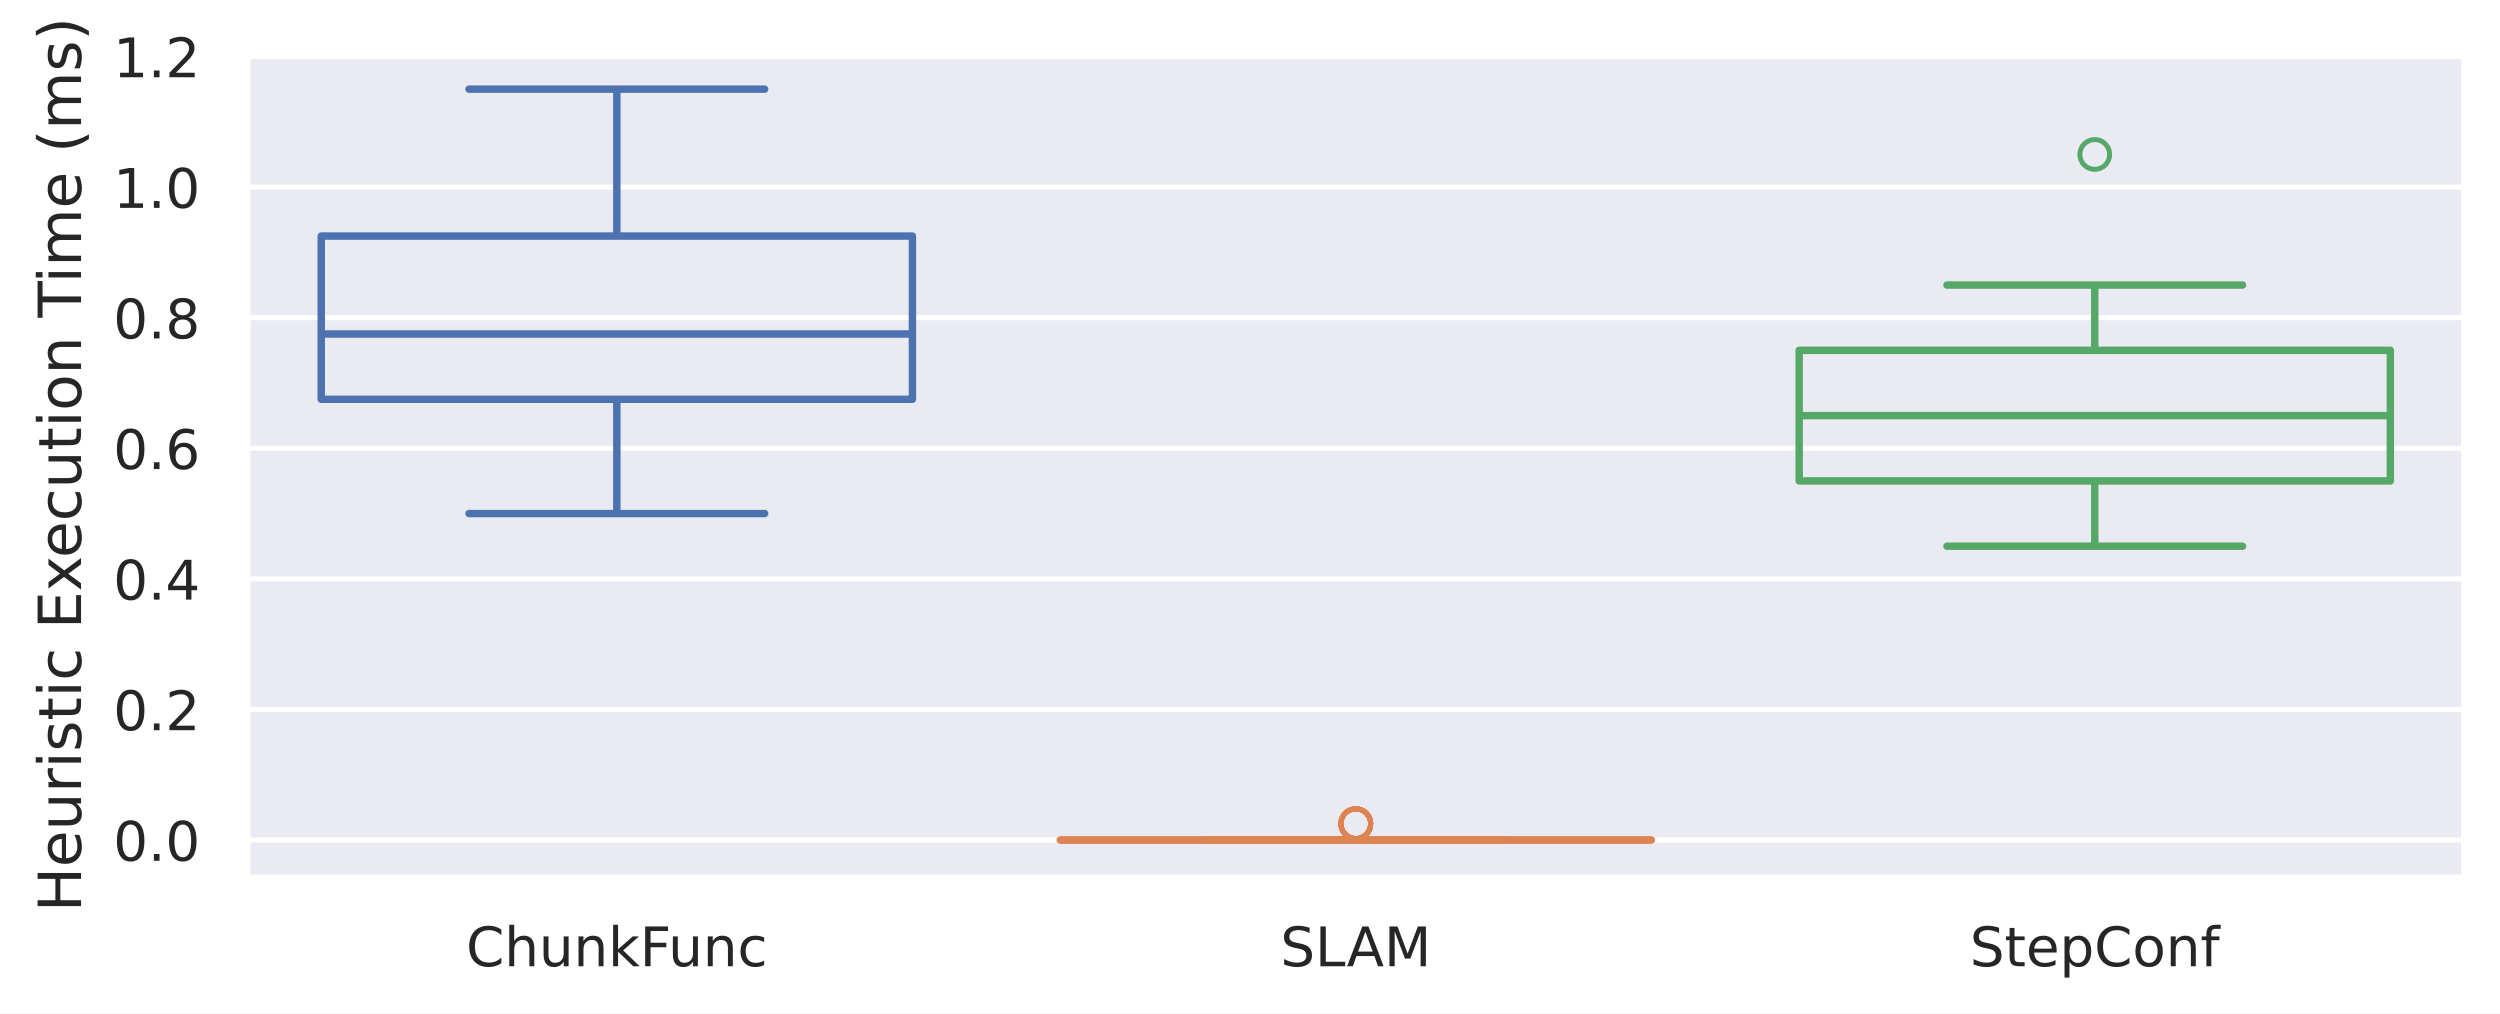
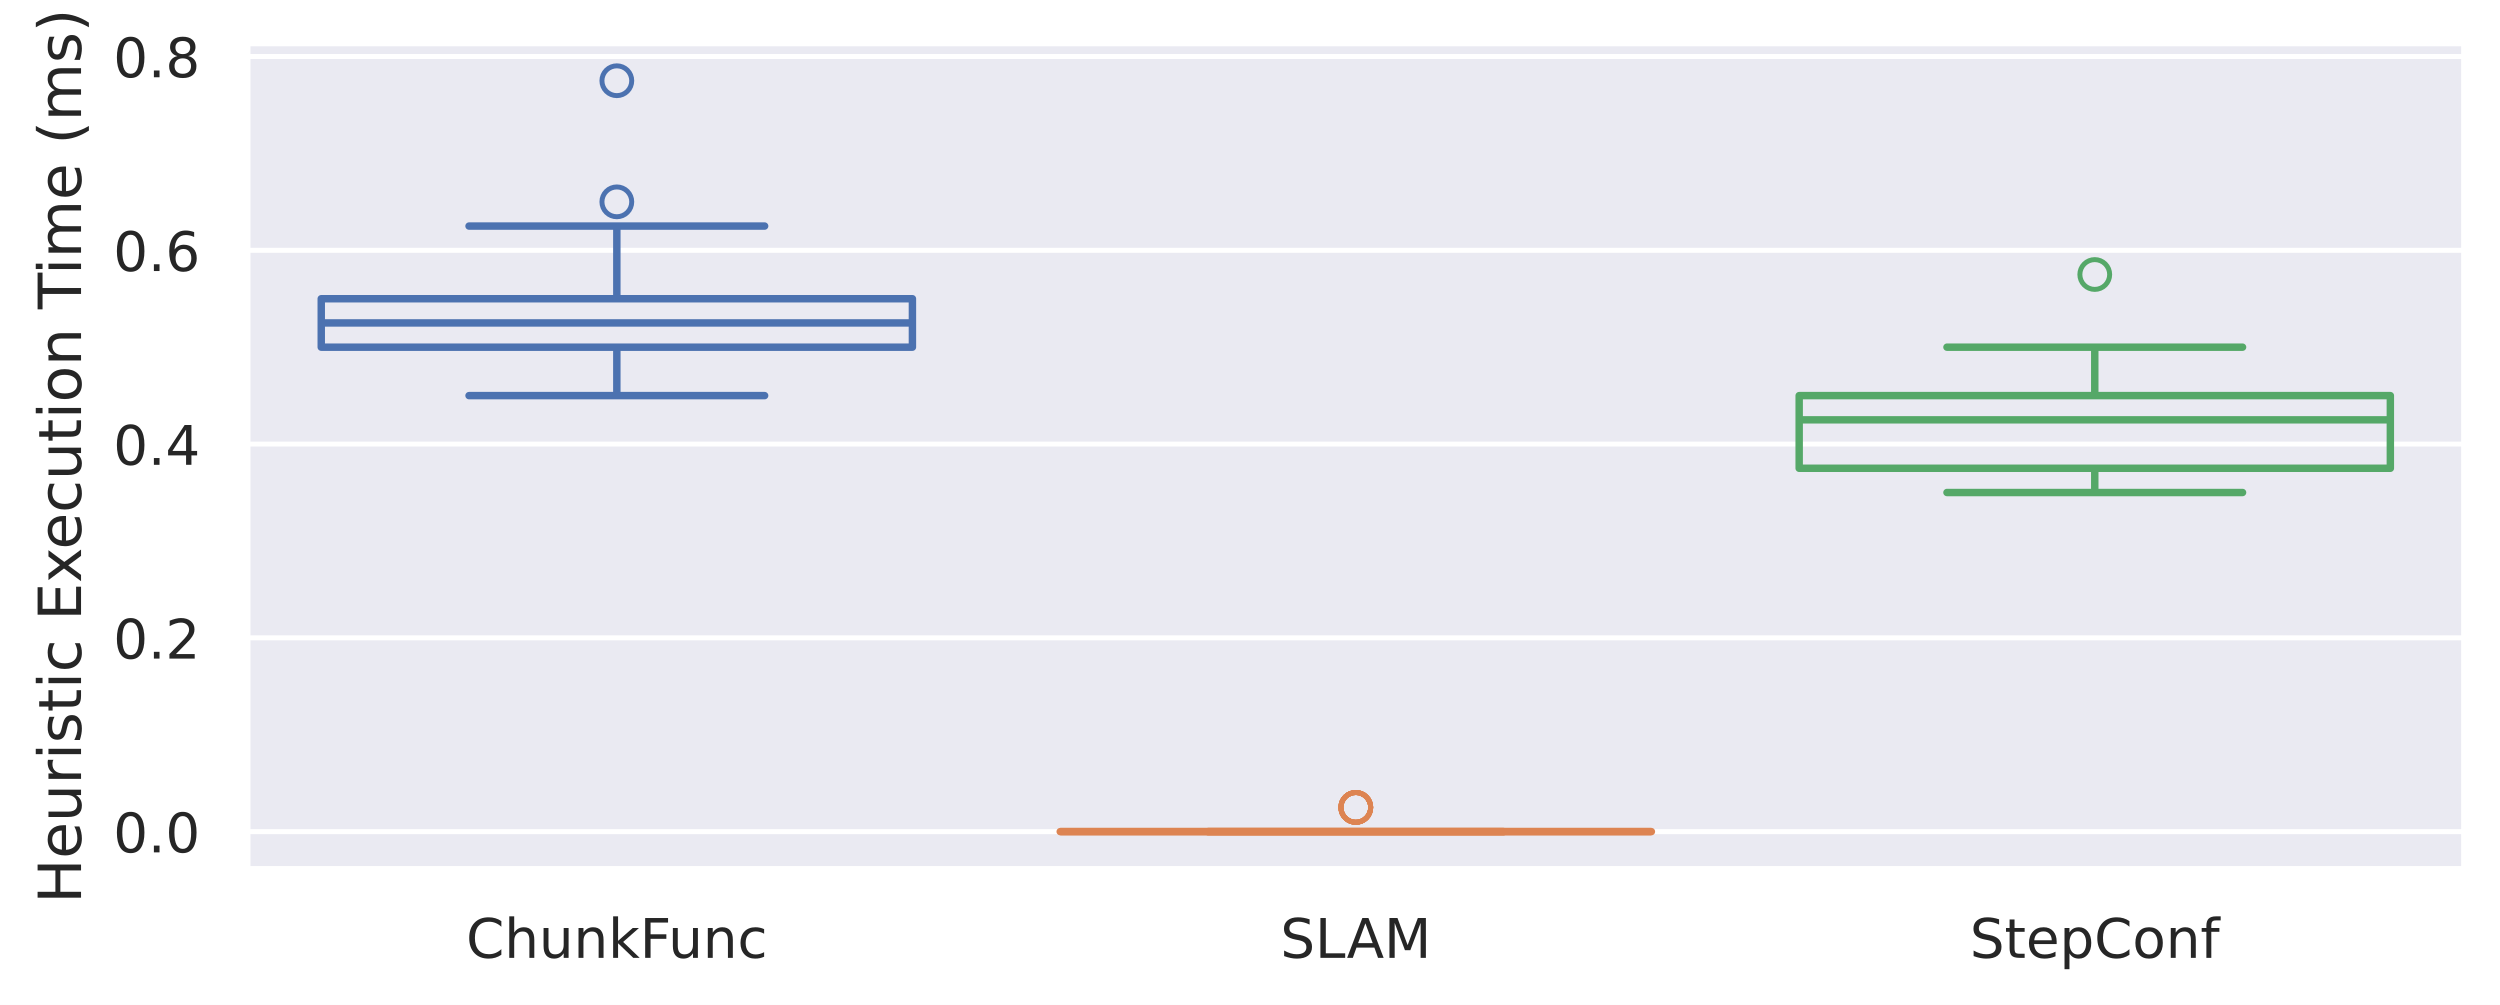
- <svg xmlns="http://www.w3.org/2000/svg" xmlns:xlink="http://www.w3.org/1999/xlink" width="503.407pt" height="204.059pt" viewBox="0 0 503.407 204.059" version="1.1">
+ <svg xmlns="http://www.w3.org/2000/svg" xmlns:xlink="http://www.w3.org/1999/xlink" width="503.407pt" height="202.362pt" viewBox="0 0 503.407 202.362" version="1.1">
  <defs>
    <style type="text/css">*{stroke-linejoin: round; stroke-linecap: butt}</style>
  </defs>
  <g id="figure_1">
    <g id="patch_1">
-       <path d="M 0 204.059  L 503.407 204.059  L 503.407 0  L 0 0  z " style="fill: #ffffff" />
+       <path d="M 0 202.362  L 503.407 202.362  L 503.407 0  L 0 0  z " style="fill: #ffffff" />
    </g>
    <g id="axes_1">
      <g id="patch_2">
-         <path d="M 49.807 176.713  L 496.207 176.713  L 496.207 10.393  L 49.807 10.393  z " style="fill: #eaeaf2" />
+         <path d="M 49.807 175.017  L 496.207 175.017  L 496.207 8.697  L 49.807 8.697  z " style="fill: #eaeaf2" />
      </g>
      <g id="matplotlib.axis_1">
        <g id="xtick_1">
          <g id="text_1">
-             <g style="fill: #262626" transform="translate(93.86867 194.5713) scale(0.11 -0.11)">
+             <g style="fill: #262626" transform="translate(93.86867 192.8748) scale(0.11 -0.11)">
              <defs>
                <path id="DejaVuSans-43" d="M 4122 4306  L 4122 3641  Q 3803 3938 3442 4084  Q 3081 4231 2675 4231  Q 1875 4231 1450 3742  Q 1025 3253 1025 2328  Q 1025 1406 1450 917  Q 1875 428 2675 428  Q 3081 428 3442 575  Q 3803 722 4122 1019  L 4122 359  Q 3791 134 3420 21  Q 3050 -91 2638 -91  Q 1578 -91 968 557  Q 359 1206 359 2328  Q 359 3453 968 4101  Q 1578 4750 2638 4750  Q 3056 4750 3426 4639  Q 3797 4528 4122 4306  z " transform="scale(0.015625)" />
                <path id="DejaVuSans-68" d="M 3513 2113  L 3513 0  L 2938 0  L 2938 2094  Q 2938 2591 2744 2837  Q 2550 3084 2163 3084  Q 1697 3084 1428 2787  Q 1159 2491 1159 1978  L 1159 0  L 581 0  L 581 4863  L 1159 4863  L 1159 2956  Q 1366 3272 1645 3428  Q 1925 3584 2291 3584  Q 2894 3584 3203 3211  Q 3513 2838 3513 2113  z " transform="scale(0.015625)" />
                <path id="DejaVuSans-75" d="M 544 1381  L 544 3500  L 1119 3500  L 1119 1403  Q 1119 906 1312 657  Q 1506 409 1894 409  Q 2359 409 2629 706  Q 2900 1003 2900 1516  L 2900 3500  L 3475 3500  L 3475 0  L 2900 0  L 2900 538  Q 2691 219 2414 64  Q 2138 -91 1772 -91  Q 1169 -91 856 284  Q 544 659 544 1381  z M 1991 3584  L 1991 3584  z " transform="scale(0.015625)" />
                <path id="DejaVuSans-6e" d="M 3513 2113  L 3513 0  L 2938 0  L 2938 2094  Q 2938 2591 2744 2837  Q 2550 3084 2163 3084  Q 1697 3084 1428 2787  Q 1159 2491 1159 1978  L 1159 0  L 581 0  L 581 3500  L 1159 3500  L 1159 2956  Q 1366 3272 1645 3428  Q 1925 3584 2291 3584  Q 2894 3584 3203 3211  Q 3513 2838 3513 2113  z " transform="scale(0.015625)" />
                <path id="DejaVuSans-6b" d="M 581 4863  L 1159 4863  L 1159 1991  L 2875 3500  L 3609 3500  L 1753 1863  L 3688 0  L 2938 0  L 1159 1709  L 1159 0  L 581 0  L 581 4863  z " transform="scale(0.015625)" />
                <path id="DejaVuSans-46" d="M 628 4666  L 3309 4666  L 3309 4134  L 1259 4134  L 1259 2759  L 3109 2759  L 3109 2228  L 1259 2228  L 1259 0  L 628 0  L 628 4666  z " transform="scale(0.015625)" />
                <path id="DejaVuSans-63" d="M 3122 3366  L 3122 2828  Q 2878 2963 2633 3030  Q 2388 3097 2138 3097  Q 1578 3097 1268 2742  Q 959 2388 959 1747  Q 959 1106 1268 751  Q 1578 397 2138 397  Q 2388 397 2633 464  Q 2878 531 3122 666  L 3122 134  Q 2881 22 2623 -34  Q 2366 -91 2075 -91  Q 1284 -91 818 406  Q 353 903 353 1747  Q 353 2603 823 3093  Q 1294 3584 2113 3584  Q 2378 3584 2631 3529  Q 2884 3475 3122 3366  z " transform="scale(0.015625)" />
              </defs>
              <use xlink:href="#DejaVuSans-43" />
              <use xlink:href="#DejaVuSans-68" x="69.824" />
              <use xlink:href="#DejaVuSans-75" x="133.203" />
              <use xlink:href="#DejaVuSans-6e" x="196.582" />
              <use xlink:href="#DejaVuSans-6b" x="259.961" />
              <use xlink:href="#DejaVuSans-46" x="317.871" />
              <use xlink:href="#DejaVuSans-75" x="369.891" />
              <use xlink:href="#DejaVuSans-6e" x="433.27" />
              <use xlink:href="#DejaVuSans-63" x="496.648" />
            </g>
          </g>
        </g>
        <g id="xtick_2">
          <g id="text_2">
-             <g style="fill: #262626" transform="translate(257.8195 194.5713) scale(0.11 -0.11)">
+             <g style="fill: #262626" transform="translate(257.8195 192.8748) scale(0.11 -0.11)">
              <defs>
                <path id="DejaVuSans-53" d="M 3425 4513  L 3425 3897  Q 3066 4069 2747 4153  Q 2428 4238 2131 4238  Q 1616 4238 1336 4038  Q 1056 3838 1056 3469  Q 1056 3159 1242 3001  Q 1428 2844 1947 2747  L 2328 2669  Q 3034 2534 3370 2195  Q 3706 1856 3706 1288  Q 3706 609 3251 259  Q 2797 -91 1919 -91  Q 1588 -91 1214 -16  Q 841 59 441 206  L 441 856  Q 825 641 1194 531  Q 1563 422 1919 422  Q 2459 422 2753 634  Q 3047 847 3047 1241  Q 3047 1584 2836 1778  Q 2625 1972 2144 2069  L 1759 2144  Q 1053 2284 737 2584  Q 422 2884 422 3419  Q 422 4038 858 4394  Q 1294 4750 2059 4750  Q 2388 4750 2728 4690  Q 3069 4631 3425 4513  z " transform="scale(0.015625)" />
                <path id="DejaVuSans-4c" d="M 628 4666  L 1259 4666  L 1259 531  L 3531 531  L 3531 0  L 628 0  L 628 4666  z " transform="scale(0.015625)" />
                <path id="DejaVuSans-41" d="M 2188 4044  L 1331 1722  L 3047 1722  L 2188 4044  z M 1831 4666  L 2547 4666  L 4325 0  L 3669 0  L 3244 1197  L 1141 1197  L 716 0  L 50 0  L 1831 4666  z " transform="scale(0.015625)" />
                <path id="DejaVuSans-4d" d="M 628 4666  L 1569 4666  L 2759 1491  L 3956 4666  L 4897 4666  L 4897 0  L 4281 0  L 4281 4097  L 3078 897  L 2444 897  L 1241 4097  L 1241 0  L 628 0  L 628 4666  z " transform="scale(0.015625)" />
              </defs>
              <use xlink:href="#DejaVuSans-53" />
              <use xlink:href="#DejaVuSans-4c" x="63.477" />
              <use xlink:href="#DejaVuSans-41" x="121.439" />
              <use xlink:href="#DejaVuSans-4d" x="189.848" />
            </g>
          </g>
        </g>
        <g id="xtick_3">
          <g id="text_3">
-             <g style="fill: #262626" transform="translate(396.6559 194.5713) scale(0.11 -0.11)">
+             <g style="fill: #262626" transform="translate(396.6559 192.8748) scale(0.11 -0.11)">
              <defs>
                <path id="DejaVuSans-74" d="M 1172 4494  L 1172 3500  L 2356 3500  L 2356 3053  L 1172 3053  L 1172 1153  Q 1172 725 1289 603  Q 1406 481 1766 481  L 2356 481  L 2356 0  L 1766 0  Q 1100 0 847 248  Q 594 497 594 1153  L 594 3053  L 172 3053  L 172 3500  L 594 3500  L 594 4494  L 1172 4494  z " transform="scale(0.015625)" />
                <path id="DejaVuSans-65" d="M 3597 1894  L 3597 1613  L 953 1613  Q 991 1019 1311 708  Q 1631 397 2203 397  Q 2534 397 2845 478  Q 3156 559 3463 722  L 3463 178  Q 3153 47 2828 -22  Q 2503 -91 2169 -91  Q 1331 -91 842 396  Q 353 884 353 1716  Q 353 2575 817 3079  Q 1281 3584 2069 3584  Q 2775 3584 3186 3129  Q 3597 2675 3597 1894  z M 3022 2063  Q 3016 2534 2758 2815  Q 2500 3097 2075 3097  Q 1594 3097 1305 2825  Q 1016 2553 972 2059  L 3022 2063  z " transform="scale(0.015625)" />
                <path id="DejaVuSans-70" d="M 1159 525  L 1159 -1331  L 581 -1331  L 581 3500  L 1159 3500  L 1159 2969  Q 1341 3281 1617 3432  Q 1894 3584 2278 3584  Q 2916 3584 3314 3078  Q 3713 2572 3713 1747  Q 3713 922 3314 415  Q 2916 -91 2278 -91  Q 1894 -91 1617 61  Q 1341 213 1159 525  z M 3116 1747  Q 3116 2381 2855 2742  Q 2594 3103 2138 3103  Q 1681 3103 1420 2742  Q 1159 2381 1159 1747  Q 1159 1113 1420 752  Q 1681 391 2138 391  Q 2594 391 2855 752  Q 3116 1113 3116 1747  z " transform="scale(0.015625)" />
                <path id="DejaVuSans-6f" d="M 1959 3097  Q 1497 3097 1228 2736  Q 959 2375 959 1747  Q 959 1119 1226 758  Q 1494 397 1959 397  Q 2419 397 2687 759  Q 2956 1122 2956 1747  Q 2956 2369 2687 2733  Q 2419 3097 1959 3097  z M 1959 3584  Q 2709 3584 3137 3096  Q 3566 2609 3566 1747  Q 3566 888 3137 398  Q 2709 -91 1959 -91  Q 1206 -91 779 398  Q 353 888 353 1747  Q 353 2609 779 3096  Q 1206 3584 1959 3584  z " transform="scale(0.015625)" />
                <path id="DejaVuSans-66" d="M 2375 4863  L 2375 4384  L 1825 4384  Q 1516 4384 1395 4259  Q 1275 4134 1275 3809  L 1275 3500  L 2222 3500  L 2222 3053  L 1275 3053  L 1275 0  L 697 0  L 697 3053  L 147 3053  L 147 3500  L 697 3500  L 697 3744  Q 697 4328 969 4595  Q 1241 4863 1831 4863  L 2375 4863  z " transform="scale(0.015625)" />
              </defs>
              <use xlink:href="#DejaVuSans-53" />
              <use xlink:href="#DejaVuSans-74" x="63.477" />
              <use xlink:href="#DejaVuSans-65" x="102.686" />
              <use xlink:href="#DejaVuSans-70" x="164.209" />
              <use xlink:href="#DejaVuSans-43" x="227.686" />
              <use xlink:href="#DejaVuSans-6f" x="297.51" />
              <use xlink:href="#DejaVuSans-6e" x="358.691" />
              <use xlink:href="#DejaVuSans-66" x="422.07" />
            </g>
          </g>
        </g>
      </g>
      <g id="matplotlib.axis_2">
        <g id="ytick_1">
          <g id="line2d_1">
-             <path d="M 49.807 169.153  L 496.207 169.153  " clip-path="url(#p6de998bc72)" style="fill: none; stroke: #ffffff; stroke-linecap: round" />
+             <path d="M 49.807 167.457  L 496.207 167.457  " clip-path="url(#p12ff1560a8)" style="fill: none; stroke: #ffffff; stroke-linecap: round" />
          </g>
          <g id="text_4">
-             <g style="fill: #262626" transform="translate(22.81375 173.3322) scale(0.11 -0.11)">
+             <g style="fill: #262626" transform="translate(22.81375 171.6357) scale(0.11 -0.11)">
              <defs>
                <path id="DejaVuSans-30" d="M 2034 4250  Q 1547 4250 1301 3770  Q 1056 3291 1056 2328  Q 1056 1369 1301 889  Q 1547 409 2034 409  Q 2525 409 2770 889  Q 3016 1369 3016 2328  Q 3016 3291 2770 3770  Q 2525 4250 2034 4250  z M 2034 4750  Q 2819 4750 3233 4129  Q 3647 3509 3647 2328  Q 3647 1150 3233 529  Q 2819 -91 2034 -91  Q 1250 -91 836 529  Q 422 1150 422 2328  Q 422 3509 836 4129  Q 1250 4750 2034 4750  z " transform="scale(0.015625)" />
                <path id="DejaVuSans-2e" d="M 684 794  L 1344 794  L 1344 0  L 684 0  L 684 794  z " transform="scale(0.015625)" />
              </defs>
              <use xlink:href="#DejaVuSans-30" />
              <use xlink:href="#DejaVuSans-2e" x="63.623" />
              <use xlink:href="#DejaVuSans-30" x="95.41" />
            </g>
          </g>
        </g>
        <g id="ytick_2">
          <g id="line2d_2">
-             <path d="M 49.807 142.857  L 496.207 142.857  " clip-path="url(#p6de998bc72)" style="fill: none; stroke: #ffffff; stroke-linecap: round" />
+             <path d="M 49.807 128.437  L 496.207 128.437  " clip-path="url(#p12ff1560a8)" style="fill: none; stroke: #ffffff; stroke-linecap: round" />
          </g>
          <g id="text_5">
-             <g style="fill: #262626" transform="translate(22.81375 147.0365) scale(0.11 -0.11)">
+             <g style="fill: #262626" transform="translate(22.81375 132.6163) scale(0.11 -0.11)">
              <defs>
                <path id="DejaVuSans-32" d="M 1228 531  L 3431 531  L 3431 0  L 469 0  L 469 531  Q 828 903 1448 1529  Q 2069 2156 2228 2338  Q 2531 2678 2651 2914  Q 2772 3150 2772 3378  Q 2772 3750 2511 3984  Q 2250 4219 1831 4219  Q 1534 4219 1204 4116  Q 875 4013 500 3803  L 500 4441  Q 881 4594 1212 4672  Q 1544 4750 1819 4750  Q 2544 4750 2975 4387  Q 3406 4025 3406 3419  Q 3406 3131 3298 2873  Q 3191 2616 2906 2266  Q 2828 2175 2409 1742  Q 1991 1309 1228 531  z " transform="scale(0.015625)" />
              </defs>
              <use xlink:href="#DejaVuSans-30" />
              <use xlink:href="#DejaVuSans-2e" x="63.623" />
              <use xlink:href="#DejaVuSans-32" x="95.41" />
            </g>
          </g>
        </g>
        <g id="ytick_3">
          <g id="line2d_3">
-             <path d="M 49.807 116.562  L 496.207 116.562  " clip-path="url(#p6de998bc72)" style="fill: none; stroke: #ffffff; stroke-linecap: round" />
+             <path d="M 49.807 89.418  L 496.207 89.418  " clip-path="url(#p12ff1560a8)" style="fill: none; stroke: #ffffff; stroke-linecap: round" />
          </g>
          <g id="text_6">
-             <g style="fill: #262626" transform="translate(22.81375 120.7409) scale(0.11 -0.11)">
+             <g style="fill: #262626" transform="translate(22.81375 93.59699) scale(0.11 -0.11)">
              <defs>
                <path id="DejaVuSans-34" d="M 2419 4116  L 825 1625  L 2419 1625  L 2419 4116  z M 2253 4666  L 3047 4666  L 3047 1625  L 3713 1625  L 3713 1100  L 3047 1100  L 3047 0  L 2419 0  L 2419 1100  L 313 1100  L 313 1709  L 2253 4666  z " transform="scale(0.015625)" />
              </defs>
              <use xlink:href="#DejaVuSans-30" />
              <use xlink:href="#DejaVuSans-2e" x="63.623" />
              <use xlink:href="#DejaVuSans-34" x="95.41" />
            </g>
          </g>
        </g>
        <g id="ytick_4">
          <g id="line2d_4">
-             <path d="M 49.807 90.266  L 496.207 90.266  " clip-path="url(#p6de998bc72)" style="fill: none; stroke: #ffffff; stroke-linecap: round" />
+             <path d="M 49.807 50.398  L 496.207 50.398  " clip-path="url(#p12ff1560a8)" style="fill: none; stroke: #ffffff; stroke-linecap: round" />
          </g>
          <g id="text_7">
-             <g style="fill: #262626" transform="translate(22.81375 94.44524) scale(0.11 -0.11)">
+             <g style="fill: #262626" transform="translate(22.81375 54.57764) scale(0.11 -0.11)">
              <defs>
                <path id="DejaVuSans-36" d="M 2113 2584  Q 1688 2584 1439 2293  Q 1191 2003 1191 1497  Q 1191 994 1439 701  Q 1688 409 2113 409  Q 2538 409 2786 701  Q 3034 994 3034 1497  Q 3034 2003 2786 2293  Q 2538 2584 2113 2584  z M 3366 4563  L 3366 3988  Q 3128 4100 2886 4159  Q 2644 4219 2406 4219  Q 1781 4219 1451 3797  Q 1122 3375 1075 2522  Q 1259 2794 1537 2939  Q 1816 3084 2150 3084  Q 2853 3084 3261 2657  Q 3669 2231 3669 1497  Q 3669 778 3244 343  Q 2819 -91 2113 -91  Q 1303 -91 875 529  Q 447 1150 447 2328  Q 447 3434 972 4092  Q 1497 4750 2381 4750  Q 2619 4750 2861 4703  Q 3103 4656 3366 4563  z " transform="scale(0.015625)" />
              </defs>
              <use xlink:href="#DejaVuSans-30" />
              <use xlink:href="#DejaVuSans-2e" x="63.623" />
              <use xlink:href="#DejaVuSans-36" x="95.41" />
            </g>
          </g>
        </g>
        <g id="ytick_5">
          <g id="line2d_5">
-             <path d="M 49.807 63.97  L 496.207 63.97  " clip-path="url(#p6de998bc72)" style="fill: none; stroke: #ffffff; stroke-linecap: round" />
+             <path d="M 49.807 11.379  L 496.207 11.379  " clip-path="url(#p12ff1560a8)" style="fill: none; stroke: #ffffff; stroke-linecap: round" />
          </g>
          <g id="text_8">
-             <g style="fill: #262626" transform="translate(22.81375 68.14959) scale(0.11 -0.11)">
+             <g style="fill: #262626" transform="translate(22.81375 15.55828) scale(0.11 -0.11)">
              <defs>
                <path id="DejaVuSans-38" d="M 2034 2216  Q 1584 2216 1326 1975  Q 1069 1734 1069 1313  Q 1069 891 1326 650  Q 1584 409 2034 409  Q 2484 409 2743 651  Q 3003 894 3003 1313  Q 3003 1734 2745 1975  Q 2488 2216 2034 2216  z M 1403 2484  Q 997 2584 770 2862  Q 544 3141 544 3541  Q 544 4100 942 4425  Q 1341 4750 2034 4750  Q 2731 4750 3128 4425  Q 3525 4100 3525 3541  Q 3525 3141 3298 2862  Q 3072 2584 2669 2484  Q 3125 2378 3379 2068  Q 3634 1759 3634 1313  Q 3634 634 3220 271  Q 2806 -91 2034 -91  Q 1263 -91 848 271  Q 434 634 434 1313  Q 434 1759 690 2068  Q 947 2378 1403 2484  z M 1172 3481  Q 1172 3119 1398 2916  Q 1625 2713 2034 2713  Q 2441 2713 2670 2916  Q 2900 3119 2900 3481  Q 2900 3844 2670 4047  Q 2441 4250 2034 4250  Q 1625 4250 1398 4047  Q 1172 3844 1172 3481  z " transform="scale(0.015625)" />
              </defs>
              <use xlink:href="#DejaVuSans-30" />
              <use xlink:href="#DejaVuSans-2e" x="63.623" />
              <use xlink:href="#DejaVuSans-38" x="95.41" />
            </g>
          </g>
        </g>
-         <g id="ytick_6">
-           <g id="line2d_6">
-             <path d="M 49.807 37.675  L 496.207 37.675  " clip-path="url(#p6de998bc72)" style="fill: none; stroke: #ffffff; stroke-linecap: round" />
-           </g>
-           <g id="text_9">
-             <g style="fill: #262626" transform="translate(22.81375 41.85393) scale(0.11 -0.11)">
-               <defs>
-                 <path id="DejaVuSans-31" d="M 794 531  L 1825 531  L 1825 4091  L 703 3866  L 703 4441  L 1819 4666  L 2450 4666  L 2450 531  L 3481 531  L 3481 0  L 794 0  L 794 531  z " transform="scale(0.015625)" />
-               </defs>
-               <use xlink:href="#DejaVuSans-31" />
-               <use xlink:href="#DejaVuSans-2e" x="63.623" />
-               <use xlink:href="#DejaVuSans-30" x="95.41" />
-             </g>
-           </g>
-         </g>
-         <g id="ytick_7">
-           <g id="line2d_7">
-             <path d="M 49.807 11.379  L 496.207 11.379  " clip-path="url(#p6de998bc72)" style="fill: none; stroke: #ffffff; stroke-linecap: round" />
-           </g>
-           <g id="text_10">
-             <g style="fill: #262626" transform="translate(22.81375 15.55828) scale(0.11 -0.11)">
-               <use xlink:href="#DejaVuSans-31" />
-               <use xlink:href="#DejaVuSans-2e" x="63.623" />
-               <use xlink:href="#DejaVuSans-32" x="95.41" />
-             </g>
-           </g>
-         </g>
-         <g id="text_11">
-           <g style="fill: #262626" transform="translate(16.31812 183.6309) rotate(-90) scale(0.12 -0.12)">
+         <g id="text_9">
+           <g style="fill: #262626" transform="translate(16.31812 181.9344) rotate(-90) scale(0.12 -0.12)">
            <defs>
              <path id="DejaVuSans-48" d="M 628 4666  L 1259 4666  L 1259 2753  L 3553 2753  L 3553 4666  L 4184 4666  L 4184 0  L 3553 0  L 3553 2222  L 1259 2222  L 1259 0  L 628 0  L 628 4666  z " transform="scale(0.015625)" />
              <path id="DejaVuSans-72" d="M 2631 2963  Q 2534 3019 2420 3045  Q 2306 3072 2169 3072  Q 1681 3072 1420 2755  Q 1159 2438 1159 1844  L 1159 0  L 581 0  L 581 3500  L 1159 3500  L 1159 2956  Q 1341 3275 1631 3429  Q 1922 3584 2338 3584  Q 2397 3584 2469 3576  Q 2541 3569 2628 3553  L 2631 2963  z " transform="scale(0.015625)" />
              <path id="DejaVuSans-69" d="M 603 3500  L 1178 3500  L 1178 0  L 603 0  L 603 3500  z M 603 4863  L 1178 4863  L 1178 4134  L 603 4134  L 603 4863  z " transform="scale(0.015625)" />
              <path id="DejaVuSans-73" d="M 2834 3397  L 2834 2853  Q 2591 2978 2328 3040  Q 2066 3103 1784 3103  Q 1356 3103 1142 2972  Q 928 2841 928 2578  Q 928 2378 1081 2264  Q 1234 2150 1697 2047  L 1894 2003  Q 2506 1872 2764 1633  Q 3022 1394 3022 966  Q 3022 478 2636 193  Q 2250 -91 1575 -91  Q 1294 -91 989 -36  Q 684 19 347 128  L 347 722  Q 666 556 975 473  Q 1284 391 1588 391  Q 1994 391 2212 530  Q 2431 669 2431 922  Q 2431 1156 2273 1281  Q 2116 1406 1581 1522  L 1381 1569  Q 847 1681 609 1914  Q 372 2147 372 2553  Q 372 3047 722 3315  Q 1072 3584 1716 3584  Q 2034 3584 2315 3537  Q 2597 3491 2834 3397  z " transform="scale(0.015625)" />
              <path id="DejaVuSans-20" transform="scale(0.015625)" />
              <path id="DejaVuSans-45" d="M 628 4666  L 3578 4666  L 3578 4134  L 1259 4134  L 1259 2753  L 3481 2753  L 3481 2222  L 1259 2222  L 1259 531  L 3634 531  L 3634 0  L 628 0  L 628 4666  z " transform="scale(0.015625)" />
              <path id="DejaVuSans-78" d="M 3513 3500  L 2247 1797  L 3578 0  L 2900 0  L 1881 1375  L 863 0  L 184 0  L 1544 1831  L 300 3500  L 978 3500  L 1906 2253  L 2834 3500  L 3513 3500  z " transform="scale(0.015625)" />
              <path id="DejaVuSans-54" d="M -19 4666  L 3928 4666  L 3928 4134  L 2272 4134  L 2272 0  L 1638 0  L 1638 4134  L -19 4134  L -19 4666  z " transform="scale(0.015625)" />
              <path id="DejaVuSans-6d" d="M 3328 2828  Q 3544 3216 3844 3400  Q 4144 3584 4550 3584  Q 5097 3584 5394 3201  Q 5691 2819 5691 2113  L 5691 0  L 5113 0  L 5113 2094  Q 5113 2597 4934 2840  Q 4756 3084 4391 3084  Q 3944 3084 3684 2787  Q 3425 2491 3425 1978  L 3425 0  L 2847 0  L 2847 2094  Q 2847 2600 2669 2842  Q 2491 3084 2119 3084  Q 1678 3084 1418 2786  Q 1159 2488 1159 1978  L 1159 0  L 581 0  L 581 3500  L 1159 3500  L 1159 2956  Q 1356 3278 1631 3431  Q 1906 3584 2284 3584  Q 2666 3584 2933 3390  Q 3200 3197 3328 2828  z " transform="scale(0.015625)" />
              <path id="DejaVuSans-28" d="M 1984 4856  Q 1566 4138 1362 3434  Q 1159 2731 1159 2009  Q 1159 1288 1364 580  Q 1569 -128 1984 -844  L 1484 -844  Q 1016 -109 783 600  Q 550 1309 550 2009  Q 550 2706 781 3412  Q 1013 4119 1484 4856  L 1984 4856  z " transform="scale(0.015625)" />
              <path id="DejaVuSans-29" d="M 513 4856  L 1013 4856  Q 1481 4119 1714 3412  Q 1947 2706 1947 2009  Q 1947 1309 1714 600  Q 1481 -109 1013 -844  L 513 -844  Q 928 -128 1133 580  Q 1338 1288 1338 2009  Q 1338 2731 1133 3434  Q 928 4138 513 4856  z " transform="scale(0.015625)" />
            </defs>
            <use xlink:href="#DejaVuSans-48" />
            <use xlink:href="#DejaVuSans-65" x="75.195" />
            <use xlink:href="#DejaVuSans-75" x="136.719" />
            <use xlink:href="#DejaVuSans-72" x="200.098" />
            <use xlink:href="#DejaVuSans-69" x="241.211" />
            <use xlink:href="#DejaVuSans-73" x="268.994" />
            <use xlink:href="#DejaVuSans-74" x="321.094" />
            <use xlink:href="#DejaVuSans-69" x="360.303" />
            <use xlink:href="#DejaVuSans-63" x="388.086" />
            <use xlink:href="#DejaVuSans-20" x="443.066" />
            <use xlink:href="#DejaVuSans-45" x="474.854" />
            <use xlink:href="#DejaVuSans-78" x="538.037" />
            <use xlink:href="#DejaVuSans-65" x="594.092" />
            <use xlink:href="#DejaVuSans-63" x="655.615" />
            <use xlink:href="#DejaVuSans-75" x="710.596" />
            <use xlink:href="#DejaVuSans-74" x="773.975" />
            <use xlink:href="#DejaVuSans-69" x="813.184" />
            <use xlink:href="#DejaVuSans-6f" x="840.967" />
            <use xlink:href="#DejaVuSans-6e" x="902.148" />
            <use xlink:href="#DejaVuSans-20" x="965.527" />
            <use xlink:href="#DejaVuSans-54" x="997.314" />
            <use xlink:href="#DejaVuSans-69" x="1055.273" />
            <use xlink:href="#DejaVuSans-6d" x="1083.057" />
            <use xlink:href="#DejaVuSans-65" x="1180.469" />
            <use xlink:href="#DejaVuSans-20" x="1241.992" />
            <use xlink:href="#DejaVuSans-28" x="1273.779" />
            <use xlink:href="#DejaVuSans-6d" x="1312.793" />
            <use xlink:href="#DejaVuSans-73" x="1410.205" />
            <use xlink:href="#DejaVuSans-29" x="1462.305" />
          </g>
        </g>
      </g>
+       <g id="line2d_6">
+         <path d="M 64.687 69.908  L 183.727 69.908  L 183.727 60.153  L 64.687 60.153  L 64.687 69.908  " clip-path="url(#p12ff1560a8)" style="fill: none; stroke: #4c72b0; stroke-width: 1.5; stroke-linecap: round" />
+       </g>
+       <g id="line2d_7">
+         <path d="M 124.207 69.908  L 124.207 79.663  " clip-path="url(#p12ff1560a8)" style="fill: none; stroke: #4c72b0; stroke-width: 1.5" />
+       </g>
      <g id="line2d_8">
-         <path d="M 64.687 80.405  L 183.727 80.405  L 183.727 47.536  L 64.687 47.536  L 64.687 80.405  " clip-path="url(#p6de998bc72)" style="fill: none; stroke: #4c72b0; stroke-width: 1.5; stroke-linecap: round" />
+         <path d="M 124.207 60.153  L 124.207 45.521  " clip-path="url(#p12ff1560a8)" style="fill: none; stroke: #4c72b0; stroke-width: 1.5" />
      </g>
      <g id="line2d_9">
-         <path d="M 124.207 80.405  L 124.207 103.414  " clip-path="url(#p6de998bc72)" style="fill: none; stroke: #4c72b0; stroke-width: 1.5" />
+         <path d="M 94.447 79.663  L 153.967 79.663  " clip-path="url(#p12ff1560a8)" style="fill: none; stroke: #4c72b0; stroke-width: 1.5; stroke-linecap: round" />
      </g>
      <g id="line2d_10">
-         <path d="M 124.207 47.536  L 124.207 17.953  " clip-path="url(#p6de998bc72)" style="fill: none; stroke: #4c72b0; stroke-width: 1.5" />
+         <path d="M 94.447 45.521  L 153.967 45.521  " clip-path="url(#p12ff1560a8)" style="fill: none; stroke: #4c72b0; stroke-width: 1.5; stroke-linecap: round" />
      </g>
      <g id="line2d_11">
-         <path d="M 94.447 103.414  L 153.967 103.414  " clip-path="url(#p6de998bc72)" style="fill: none; stroke: #4c72b0; stroke-width: 1.5; stroke-linecap: round" />
+         <defs>
+           <path id="m14d45df0d7" d="M 0 3  C 0.796 3 1.559 2.684 2.121 2.121  C 2.684 1.559 3 0.796 3 0  C 3 -0.796 2.684 -1.559 2.121 -2.121  C 1.559 -2.684 0.796 -3 0 -3  C -0.796 -3 -1.559 -2.684 -2.121 -2.121  C -2.684 -1.559 -3 -0.796 -3 0  C -3 0.796 -2.684 1.559 -2.121 2.121  C -1.559 2.684 -0.796 3 0 3  z " style="stroke: #4c72b0" />
+         </defs>
+         <g clip-path="url(#p12ff1560a8)">
+           <use xlink:href="#m14d45df0d7" x="124.207" y="16.257" style="fill-opacity: 0; stroke: #4c72b0" />
+           <use xlink:href="#m14d45df0d7" x="124.207" y="40.644" style="fill-opacity: 0; stroke: #4c72b0" />
+         </g>
      </g>
      <g id="line2d_12">
-         <path d="M 94.447 17.953  L 153.967 17.953  " clip-path="url(#p6de998bc72)" style="fill: none; stroke: #4c72b0; stroke-width: 1.5; stroke-linecap: round" />
-       </g>
-       <g id="line2d_13" />
+         <path d="M 213.487 167.457  L 332.527 167.457  L 332.527 167.457  L 213.487 167.457  L 213.487 167.457  " clip-path="url(#p12ff1560a8)" style="fill: none; stroke: #dd8452; stroke-width: 1.5; stroke-linecap: round" />
+       </g>
+       <g id="line2d_13">
+         <path d="M 273.007 167.457  L 273.007 167.457  " clip-path="url(#p12ff1560a8)" style="fill: none; stroke: #dd8452; stroke-width: 1.5" />
+       </g>
      <g id="line2d_14">
-         <path d="M 213.487 169.153  L 332.527 169.153  L 332.527 169.153  L 213.487 169.153  L 213.487 169.153  " clip-path="url(#p6de998bc72)" style="fill: none; stroke: #dd8452; stroke-width: 1.5; stroke-linecap: round" />
+         <path d="M 273.007 167.457  L 273.007 167.457  " clip-path="url(#p12ff1560a8)" style="fill: none; stroke: #dd8452; stroke-width: 1.5" />
      </g>
      <g id="line2d_15">
-         <path d="M 273.007 169.153  L 273.007 169.153  " clip-path="url(#p6de998bc72)" style="fill: none; stroke: #dd8452; stroke-width: 1.5" />
+         <path d="M 243.247 167.457  L 302.767 167.457  " clip-path="url(#p12ff1560a8)" style="fill: none; stroke: #dd8452; stroke-width: 1.5; stroke-linecap: round" />
      </g>
      <g id="line2d_16">
-         <path d="M 273.007 169.153  L 273.007 169.153  " clip-path="url(#p6de998bc72)" style="fill: none; stroke: #dd8452; stroke-width: 1.5" />
+         <path d="M 243.247 167.457  L 302.767 167.457  " clip-path="url(#p12ff1560a8)" style="fill: none; stroke: #dd8452; stroke-width: 1.5; stroke-linecap: round" />
      </g>
      <g id="line2d_17">
-         <path d="M 243.247 169.153  L 302.767 169.153  " clip-path="url(#p6de998bc72)" style="fill: none; stroke: #dd8452; stroke-width: 1.5; stroke-linecap: round" />
+         <defs>
+           <path id="md4caf0f65c" d="M 0 3  C 0.796 3 1.559 2.684 2.121 2.121  C 2.684 1.559 3 0.796 3 0  C 3 -0.796 2.684 -1.559 2.121 -2.121  C 1.559 -2.684 0.796 -3 0 -3  C -0.796 -3 -1.559 -2.684 -2.121 -2.121  C -2.684 -1.559 -3 -0.796 -3 0  C -3 0.796 -2.684 1.559 -2.121 2.121  C -1.559 2.684 -0.796 3 0 3  z " style="stroke: #dd8452" />
+         </defs>
+         <g clip-path="url(#p12ff1560a8)">
+           <use xlink:href="#md4caf0f65c" x="273.007" y="162.579" style="fill-opacity: 0; stroke: #dd8452" />
+           <use xlink:href="#md4caf0f65c" x="273.007" y="162.579" style="fill-opacity: 0; stroke: #dd8452" />
+           <use xlink:href="#md4caf0f65c" x="273.007" y="162.579" style="fill-opacity: 0; stroke: #dd8452" />
+           <use xlink:href="#md4caf0f65c" x="273.007" y="162.579" style="fill-opacity: 0; stroke: #dd8452" />
+           <use xlink:href="#md4caf0f65c" x="273.007" y="162.579" style="fill-opacity: 0; stroke: #dd8452" />
+           <use xlink:href="#md4caf0f65c" x="273.007" y="162.579" style="fill-opacity: 0; stroke: #dd8452" />
+         </g>
      </g>
      <g id="line2d_18">
-         <path d="M 243.247 169.153  L 302.767 169.153  " clip-path="url(#p6de998bc72)" style="fill: none; stroke: #dd8452; stroke-width: 1.5; stroke-linecap: round" />
+         <path d="M 362.287 94.295  L 481.327 94.295  L 481.327 79.663  L 362.287 79.663  L 362.287 94.295  " clip-path="url(#p12ff1560a8)" style="fill: none; stroke: #55a868; stroke-width: 1.5; stroke-linecap: round" />
      </g>
      <g id="line2d_19">
+         <path d="M 421.807 94.295  L 421.807 99.173  " clip-path="url(#p12ff1560a8)" style="fill: none; stroke: #55a868; stroke-width: 1.5" />
+       </g>
+       <g id="line2d_20">
+         <path d="M 421.807 79.663  L 421.807 69.908  " clip-path="url(#p12ff1560a8)" style="fill: none; stroke: #55a868; stroke-width: 1.5" />
+       </g>
+       <g id="line2d_21">
+         <path d="M 392.047 99.173  L 451.567 99.173  " clip-path="url(#p12ff1560a8)" style="fill: none; stroke: #55a868; stroke-width: 1.5; stroke-linecap: round" />
+       </g>
+       <g id="line2d_22">
+         <path d="M 392.047 69.908  L 451.567 69.908  " clip-path="url(#p12ff1560a8)" style="fill: none; stroke: #55a868; stroke-width: 1.5; stroke-linecap: round" />
+       </g>
+       <g id="line2d_23">
        <defs>
-           <path id="m8ab93cfcde" d="M 0 3  C 0.796 3 1.559 2.684 2.121 2.121  C 2.684 1.559 3 0.796 3 0  C 3 -0.796 2.684 -1.559 2.121 -2.121  C 1.559 -2.684 0.796 -3 0 -3  C -0.796 -3 -1.559 -2.684 -2.121 -2.121  C -2.684 -1.559 -3 -0.796 -3 0  C -3 0.796 -2.684 1.559 -2.121 2.121  C -1.559 2.684 -0.796 3 0 3  z " style="stroke: #dd8452" />
+           <path id="m531a926c15" d="M 0 3  C 0.796 3 1.559 2.684 2.121 2.121  C 2.684 1.559 3 0.796 3 0  C 3 -0.796 2.684 -1.559 2.121 -2.121  C 1.559 -2.684 0.796 -3 0 -3  C -0.796 -3 -1.559 -2.684 -2.121 -2.121  C -2.684 -1.559 -3 -0.796 -3 0  C -3 0.796 -2.684 1.559 -2.121 2.121  C -1.559 2.684 -0.796 3 0 3  z " style="stroke: #55a868" />
        </defs>
-         <g clip-path="url(#p6de998bc72)">
-           <use xlink:href="#m8ab93cfcde" x="273.007" y="165.866" style="fill-opacity: 0; stroke: #dd8452" />
-           <use xlink:href="#m8ab93cfcde" x="273.007" y="165.866" style="fill-opacity: 0; stroke: #dd8452" />
-           <use xlink:href="#m8ab93cfcde" x="273.007" y="165.866" style="fill-opacity: 0; stroke: #dd8452" />
-           <use xlink:href="#m8ab93cfcde" x="273.007" y="165.866" style="fill-opacity: 0; stroke: #dd8452" />
-           <use xlink:href="#m8ab93cfcde" x="273.007" y="165.866" style="fill-opacity: 0; stroke: #dd8452" />
-           <use xlink:href="#m8ab93cfcde" x="273.007" y="165.866" style="fill-opacity: 0; stroke: #dd8452" />
-           <use xlink:href="#m8ab93cfcde" x="273.007" y="165.866" style="fill-opacity: 0; stroke: #dd8452" />
-           <use xlink:href="#m8ab93cfcde" x="273.007" y="165.866" style="fill-opacity: 0; stroke: #dd8452" />
-         </g>
-       </g>
-       <g id="line2d_20">
-         <path d="M 362.287 96.84  L 481.327 96.84  L 481.327 70.544  L 362.287 70.544  L 362.287 96.84  " clip-path="url(#p6de998bc72)" style="fill: none; stroke: #55a868; stroke-width: 1.5; stroke-linecap: round" />
-       </g>
-       <g id="line2d_21">
-         <path d="M 421.807 96.84  L 421.807 109.988  " clip-path="url(#p6de998bc72)" style="fill: none; stroke: #55a868; stroke-width: 1.5" />
-       </g>
-       <g id="line2d_22">
-         <path d="M 421.807 70.544  L 421.807 57.397  " clip-path="url(#p6de998bc72)" style="fill: none; stroke: #55a868; stroke-width: 1.5" />
-       </g>
-       <g id="line2d_23">
-         <path d="M 392.047 109.988  L 451.567 109.988  " clip-path="url(#p6de998bc72)" style="fill: none; stroke: #55a868; stroke-width: 1.5; stroke-linecap: round" />
+         <g clip-path="url(#p12ff1560a8)">
+           <use xlink:href="#m531a926c15" x="421.807" y="55.276" style="fill-opacity: 0; stroke: #55a868" />
+         </g>
      </g>
      <g id="line2d_24">
-         <path d="M 392.047 57.397  L 451.567 57.397  " clip-path="url(#p6de998bc72)" style="fill: none; stroke: #55a868; stroke-width: 1.5; stroke-linecap: round" />
+         <path d="M 64.687 65.031  L 183.727 65.031  " clip-path="url(#p12ff1560a8)" style="fill: none; stroke: #4c72b0; stroke-width: 1.5" />
      </g>
      <g id="line2d_25">
-         <defs>
-           <path id="me824f5a6b8" d="M 0 3  C 0.796 3 1.559 2.684 2.121 2.121  C 2.684 1.559 3 0.796 3 0  C 3 -0.796 2.684 -1.559 2.121 -2.121  C 1.559 -2.684 0.796 -3 0 -3  C -0.796 -3 -1.559 -2.684 -2.121 -2.121  C -2.684 -1.559 -3 -0.796 -3 0  C -3 0.796 -2.684 1.559 -2.121 2.121  C -1.559 2.684 -0.796 3 0 3  z " style="stroke: #55a868" />
-         </defs>
-         <g clip-path="url(#p6de998bc72)">
-           <use xlink:href="#me824f5a6b8" x="421.807" y="31.101" style="fill-opacity: 0; stroke: #55a868" />
-         </g>
+         <path d="M 213.487 167.457  L 332.527 167.457  " clip-path="url(#p12ff1560a8)" style="fill: none; stroke: #dd8452; stroke-width: 1.5" />
      </g>
      <g id="line2d_26">
-         <path d="M 64.687 67.257  L 183.727 67.257  " clip-path="url(#p6de998bc72)" style="fill: none; stroke: #4c72b0; stroke-width: 1.5" />
-       </g>
-       <g id="line2d_27">
-         <path d="M 213.487 169.153  L 332.527 169.153  " clip-path="url(#p6de998bc72)" style="fill: none; stroke: #dd8452; stroke-width: 1.5" />
-       </g>
-       <g id="line2d_28">
-         <path d="M 362.287 83.692  L 481.327 83.692  " clip-path="url(#p6de998bc72)" style="fill: none; stroke: #55a868; stroke-width: 1.5" />
+         <path d="M 362.287 84.54  L 481.327 84.54  " clip-path="url(#p12ff1560a8)" style="fill: none; stroke: #55a868; stroke-width: 1.5" />
      </g>
      <g id="patch_3">
-         <path d="M 49.807 176.713  L 49.807 10.393  " style="fill: none; stroke: #ffffff; stroke-width: 1.25; stroke-linejoin: miter; stroke-linecap: square" />
+         <path d="M 49.807 175.017  L 49.807 8.697  " style="fill: none; stroke: #ffffff; stroke-width: 1.25; stroke-linejoin: miter; stroke-linecap: square" />
      </g>
      <g id="patch_4">
-         <path d="M 496.207 176.713  L 496.207 10.393  " style="fill: none; stroke: #ffffff; stroke-width: 1.25; stroke-linejoin: miter; stroke-linecap: square" />
+         <path d="M 496.207 175.017  L 496.207 8.697  " style="fill: none; stroke: #ffffff; stroke-width: 1.25; stroke-linejoin: miter; stroke-linecap: square" />
      </g>
      <g id="patch_5">
-         <path d="M 49.807 176.713  L 496.207 176.713  " style="fill: none; stroke: #ffffff; stroke-width: 1.25; stroke-linejoin: miter; stroke-linecap: square" />
+         <path d="M 49.807 175.017  L 496.207 175.017  " style="fill: none; stroke: #ffffff; stroke-width: 1.25; stroke-linejoin: miter; stroke-linecap: square" />
      </g>
      <g id="patch_6">
-         <path d="M 49.807 10.393  L 496.207 10.393  " style="fill: none; stroke: #ffffff; stroke-width: 1.25; stroke-linejoin: miter; stroke-linecap: square" />
+         <path d="M 49.807 8.697  L 496.207 8.697  " style="fill: none; stroke: #ffffff; stroke-width: 1.25; stroke-linejoin: miter; stroke-linecap: square" />
      </g>
    </g>
  </g>
  <defs>
-     <clipPath id="p6de998bc72">
-       <rect x="49.807" y="10.393" width="446.4" height="166.32" />
+     <clipPath id="p12ff1560a8">
+       <rect x="49.807" y="8.697" width="446.4" height="166.32" />
    </clipPath>
  </defs>
</svg>
